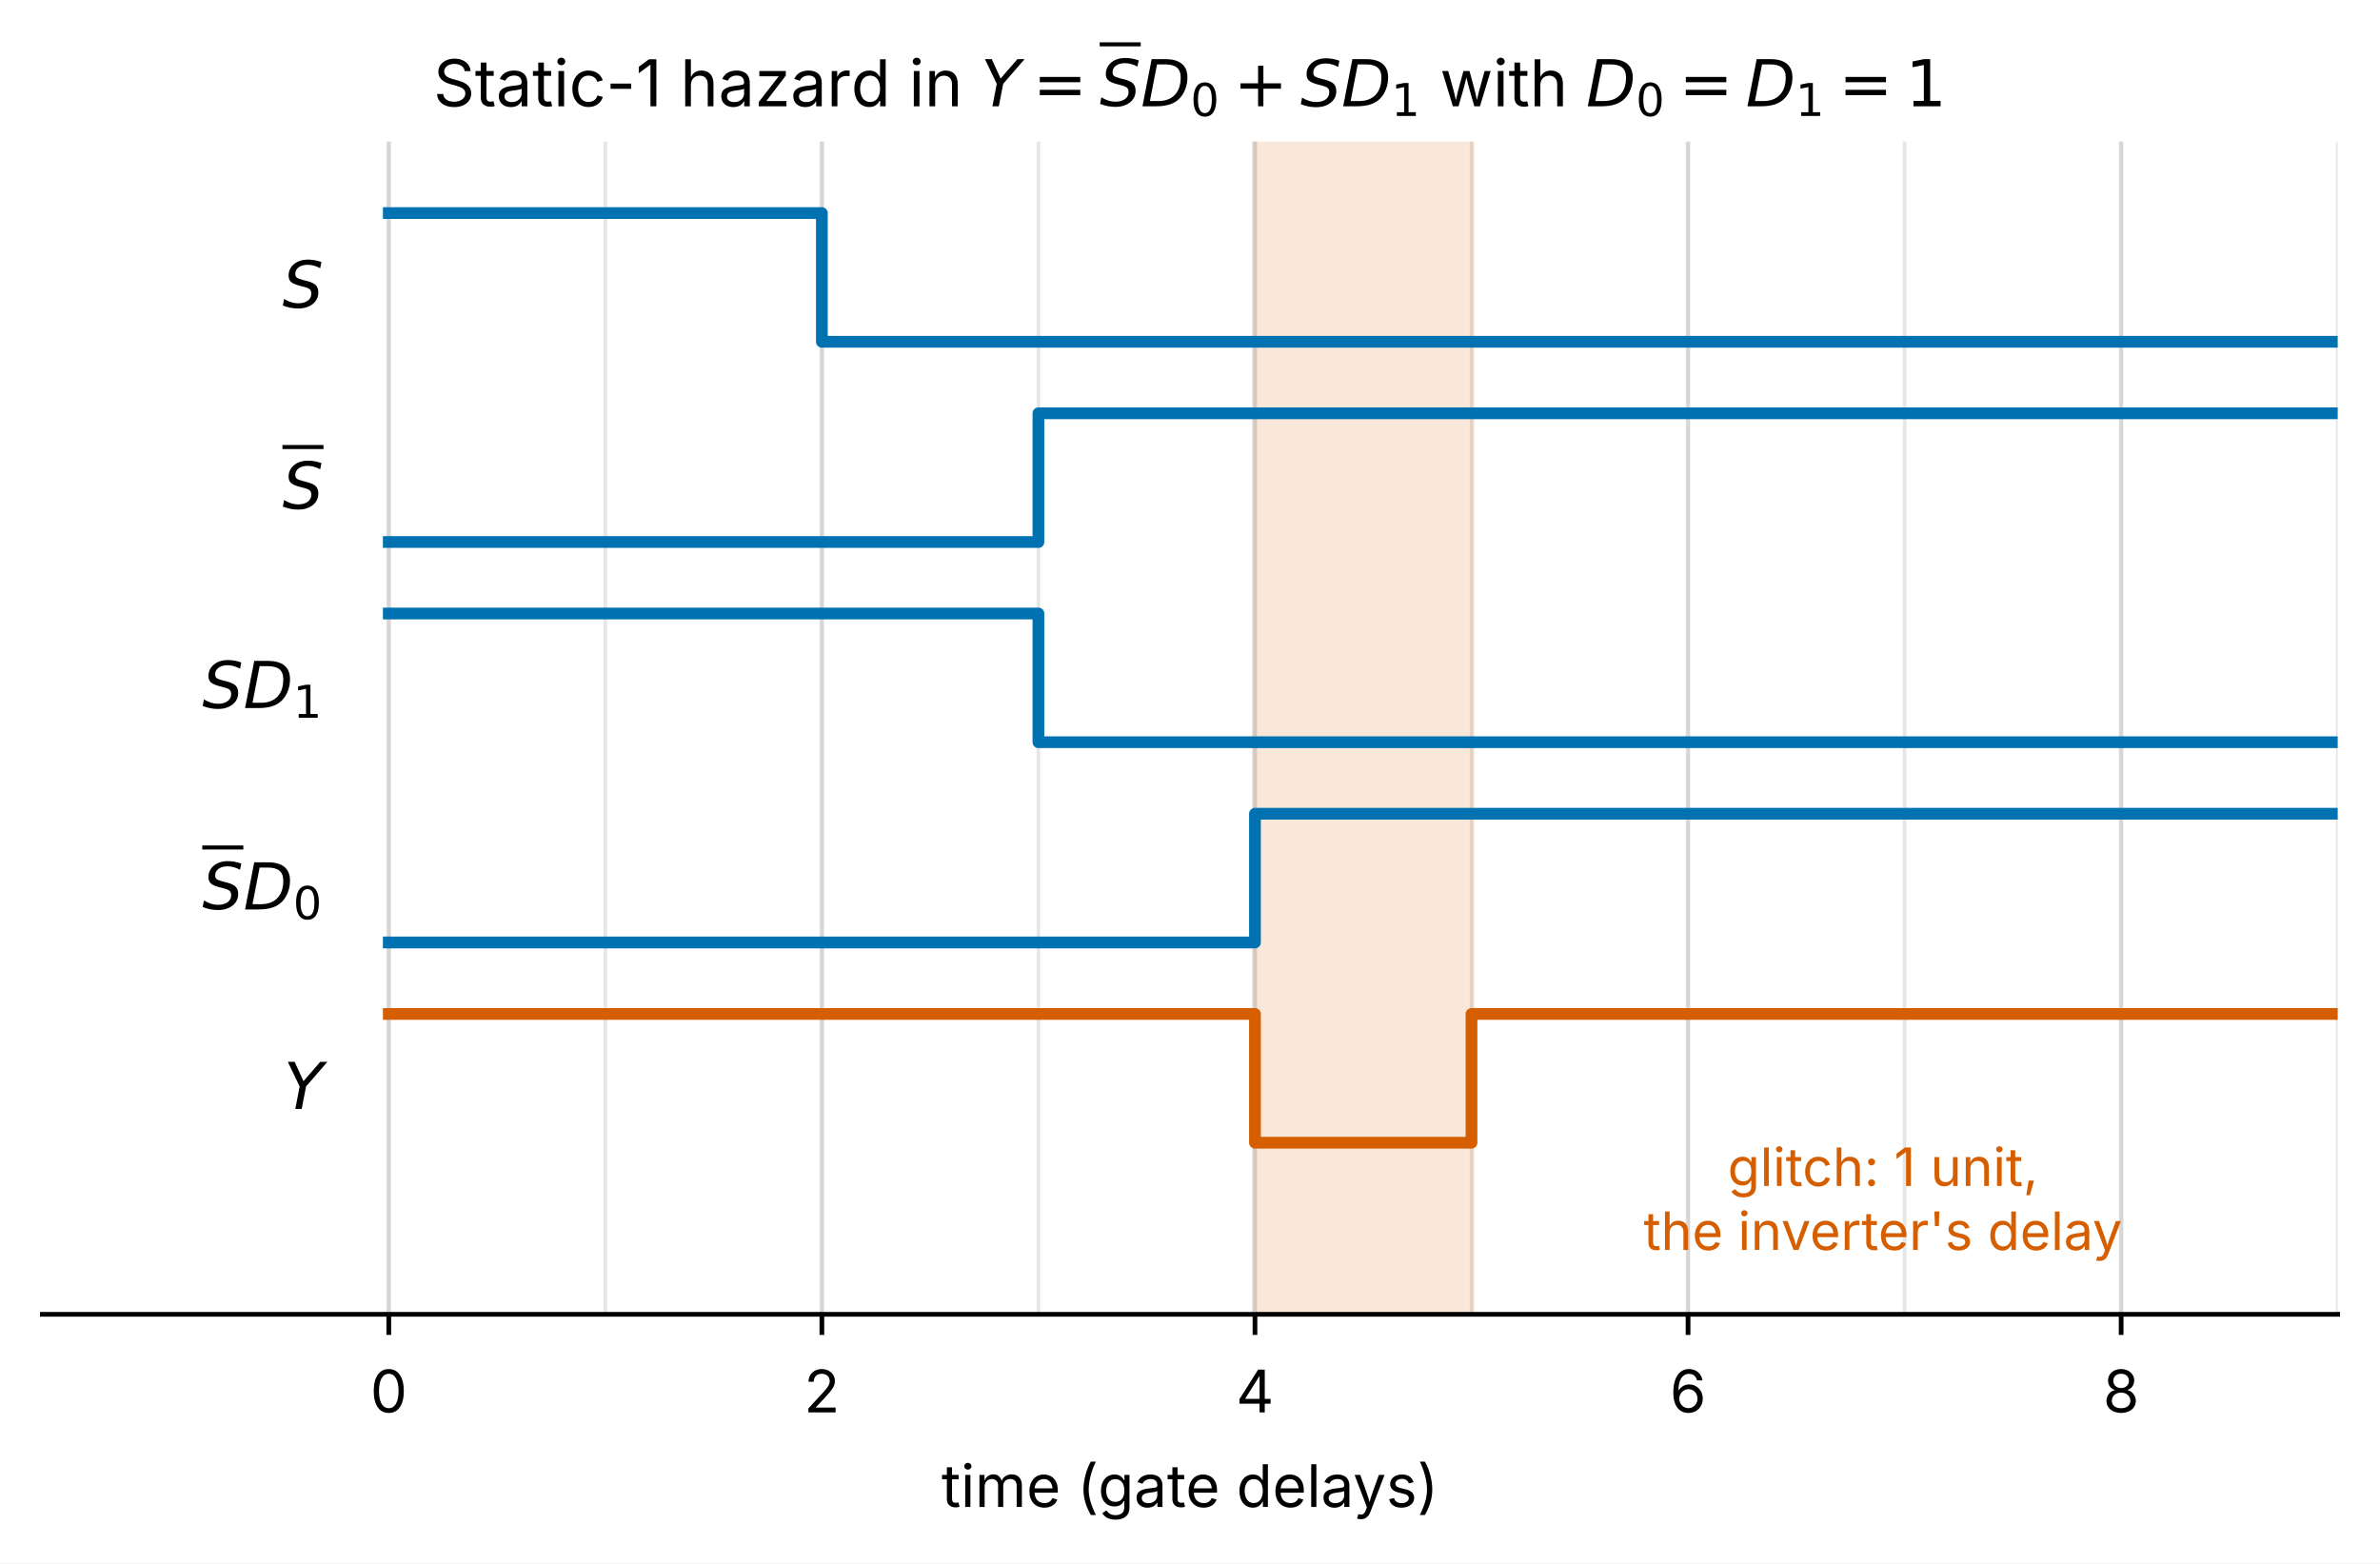
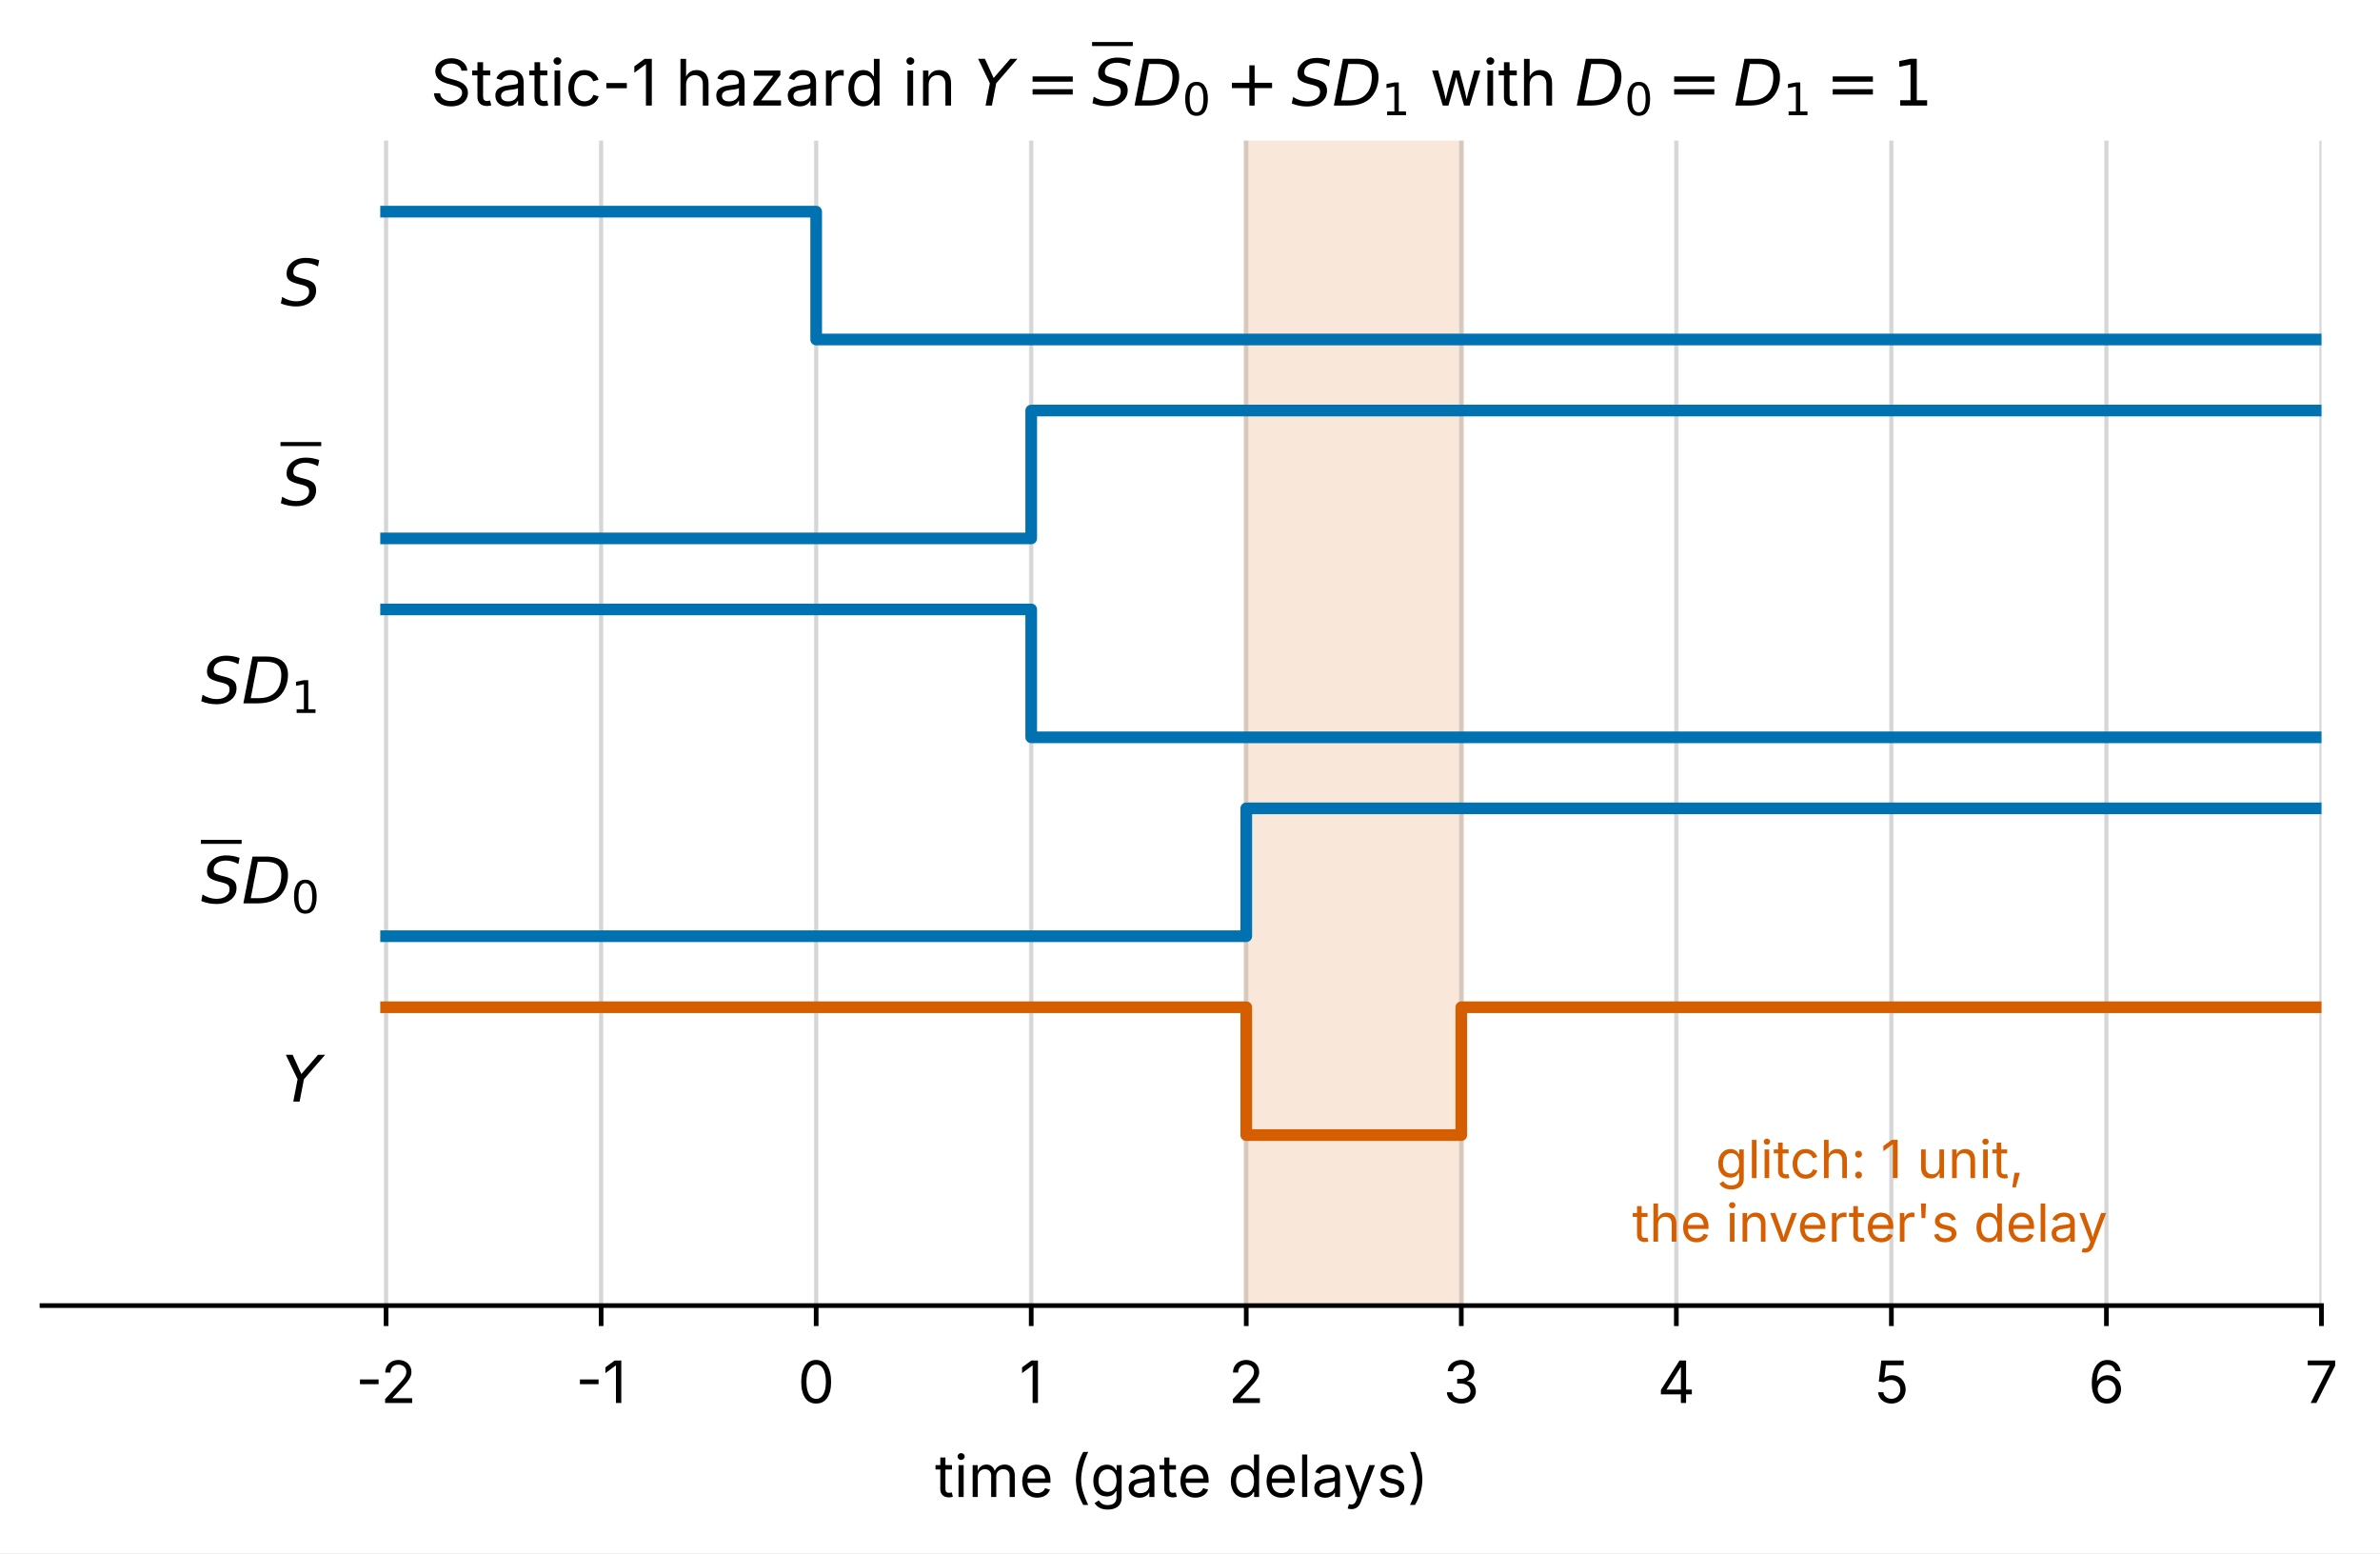
- <svg xmlns="http://www.w3.org/2000/svg" xmlns:xlink="http://www.w3.org/1999/xlink" width="405pt" height="266.073pt" viewBox="0 0 405 266.073" version="1.1">
+ <svg xmlns="http://www.w3.org/2000/svg" xmlns:xlink="http://www.w3.org/1999/xlink" width="407.83pt" height="266.073pt" viewBox="0 0 407.83 266.073" version="1.1">
  <defs>
    <style type="text/css">*{stroke-linejoin: round; stroke-linecap: butt}</style>
  </defs>
  <g id="figure_1">
    <g id="patch_1">
-       <path d="M 0 266.073  L 405 266.073  L 405 0  L 0 0  z " style="fill: #ffffff" />
+       <path d="M 0 266.073  L 407.83 266.073  L 407.83 0  L 0 0  z " style="fill: #ffffff" />
    </g>
    <g id="axes_1">
      <g id="patch_2">
        <path d="M 7.2 223.674  L 397.8 223.674  L 397.8 24.09  L 7.2 24.09  z " style="fill: #ffffff" />
      </g>
      <g id="line2d_1">
        <path d="M 66.158 223.674  L 66.158 24.09  " clip-path="url(#pa4e4ce1e16)" style="fill: none; stroke: #e6e6e6; stroke-width: 0.6; stroke-linecap: square" />
      </g>
      <g id="line2d_2">
        <path d="M 103.008 223.674  L 103.008 24.09  " clip-path="url(#pa4e4ce1e16)" style="fill: none; stroke: #e6e6e6; stroke-width: 0.6; stroke-linecap: square" />
      </g>
      <g id="line2d_3">
        <path d="M 139.857 223.674  L 139.857 24.09  " clip-path="url(#pa4e4ce1e16)" style="fill: none; stroke: #e6e6e6; stroke-width: 0.6; stroke-linecap: square" />
      </g>
      <g id="line2d_4">
        <path d="M 176.706 223.674  L 176.706 24.09  " clip-path="url(#pa4e4ce1e16)" style="fill: none; stroke: #e6e6e6; stroke-width: 0.6; stroke-linecap: square" />
      </g>
      <g id="line2d_5">
        <path d="M 213.555 223.674  L 213.555 24.09  " clip-path="url(#pa4e4ce1e16)" style="fill: none; stroke: #e6e6e6; stroke-width: 0.6; stroke-linecap: square" />
      </g>
      <g id="line2d_6">
        <path d="M 250.404 223.674  L 250.404 24.09  " clip-path="url(#pa4e4ce1e16)" style="fill: none; stroke: #e6e6e6; stroke-width: 0.6; stroke-linecap: square" />
      </g>
      <g id="line2d_7">
        <path d="M 287.253 223.674  L 287.253 24.09  " clip-path="url(#pa4e4ce1e16)" style="fill: none; stroke: #e6e6e6; stroke-width: 0.6; stroke-linecap: square" />
      </g>
      <g id="line2d_8">
        <path d="M 324.102 223.674  L 324.102 24.09  " clip-path="url(#pa4e4ce1e16)" style="fill: none; stroke: #e6e6e6; stroke-width: 0.6; stroke-linecap: square" />
      </g>
      <g id="line2d_9">
        <path d="M 360.951 223.674  L 360.951 24.09  " clip-path="url(#pa4e4ce1e16)" style="fill: none; stroke: #e6e6e6; stroke-width: 0.6; stroke-linecap: square" />
      </g>
      <g id="line2d_10">
        <path d="M 397.8 223.674  L 397.8 24.09  " clip-path="url(#pa4e4ce1e16)" style="fill: none; stroke: #e6e6e6; stroke-width: 0.6; stroke-linecap: square" />
      </g>
      <g id="patch_3">
        <path d="M 213.555 223.674  L 250.404 223.674  L 250.404 24.09  L 213.555 24.09  z " clip-path="url(#pa4e4ce1e16)" style="fill: #d55e00; opacity: 0.15; stroke: #d55e00; stroke-linejoin: miter" />
      </g>
      <g id="matplotlib.axis_1">
        <g id="xtick_1">
          <g id="line2d_11">
            <path d="M 66.158 223.674  L 66.158 24.09  " clip-path="url(#pa4e4ce1e16)" style="fill: none; stroke: #b0b0b0; stroke-opacity: 0.3; stroke-width: 0.8; stroke-linecap: square" />
          </g>
          <g id="line2d_12">
            <defs>
              <path id="m7f80b1f76c" d="M 0 0  L 0 3.5  " style="stroke: #000000; stroke-width: 0.8" />
            </defs>
            <g>
              <use xlink:href="#m7f80b1f76c" x="66.158" y="223.674" style="stroke: #000000; stroke-width: 0.8" />
            </g>
          </g>
          <g id="text_1">
-             <g transform="translate(63.0038 240.3615) scale(0.1 -0.1)">
-               <defs>
-                 <path id="Inter-Regular-53f" d="M 2019 -63  C 3059 -63 3656 809 3656 2325  C 3656 3834 3050 4719 2019 4719  C 988 4719 381 3834 381 2325  C 381 806 981 -63 2019 -63  z M 2019 456  C 1338 456 953 1144 953 2325  C 953 3509 1338 4203 2019 4203  C 2700 4203 3084 3513 3084 2325  C 3084 1144 2700 456 2019 456  z " transform="scale(0.015625)" />
-               </defs>
-               <use xlink:href="#Inter-Regular-53f" />
+             <g transform="translate(60.97802 240.3615) scale(0.1 -0.1)">
+               <defs>
+                 <path id="Inter-Regular-5c1" d="M 2494 2581  L 450 2581  L 450 2063  L 2494 2063  L 2494 2581  z " transform="scale(0.015625)" />
+                 <path id="Inter-Regular-541" d="M 481 0  L 3447 0  L 3447 522  L 1300 522  L 1300 559  L 2319 1644  C 3141 2519 3369 2916 3369 3419  C 3369 4147 2778 4719 1947 4719  C 1119 4719 494 4159 494 3334  L 1063 3334  C 1063 3859 1400 4203 1931 4203  C 2428 4203 2806 3900 2806 3413  C 2806 2984 2544 2666 2028 2106  L 481 428  L 481 0  z " transform="scale(0.015625)" />
+               </defs>
+               <use xlink:href="#Inter-Regular-5c1" />
+               <use xlink:href="#Inter-Regular-541" transform="translate(42.625 0)" />
            </g>
          </g>
        </g>
        <g id="xtick_2">
          <g id="line2d_13">
-             <path d="M 139.857 223.674  L 139.857 24.09  " clip-path="url(#pa4e4ce1e16)" style="fill: none; stroke: #b0b0b0; stroke-opacity: 0.3; stroke-width: 0.8; stroke-linecap: square" />
+             <path d="M 103.008 223.674  L 103.008 24.09  " clip-path="url(#pa4e4ce1e16)" style="fill: none; stroke: #b0b0b0; stroke-opacity: 0.3; stroke-width: 0.8; stroke-linecap: square" />
          </g>
          <g id="line2d_14">
            <g>
-               <use xlink:href="#m7f80b1f76c" x="139.857" y="223.674" style="stroke: #000000; stroke-width: 0.8" />
+               <use xlink:href="#m7f80b1f76c" x="103.008" y="223.674" style="stroke: #000000; stroke-width: 0.8" />
            </g>
          </g>
          <g id="text_2">
-             <g transform="translate(136.8074 240.3615) scale(0.1 -0.1)">
-               <defs>
-                 <path id="Inter-Regular-541" d="M 481 0  L 3447 0  L 3447 522  L 1300 522  L 1300 559  L 2319 1644  C 3141 2519 3369 2916 3369 3419  C 3369 4147 2778 4719 1947 4719  C 1119 4719 494 4159 494 3334  L 1063 3334  C 1063 3859 1400 4203 1931 4203  C 2428 4203 2806 3900 2806 3413  C 2806 2984 2544 2666 2028 2106  L 481 428  L 481 0  z " transform="scale(0.015625)" />
-               </defs>
-               <use xlink:href="#Inter-Regular-541" />
+             <g transform="translate(98.67395 240.3615) scale(0.1 -0.1)">
+               <defs>
+                 <path id="Inter-Regular-540" d="M 2041 4656  L 1313 4656  L 300 3909  L 300 3272  L 1425 4106  L 1456 4106  L 1456 0  L 2041 0  L 2041 4656  z " transform="scale(0.015625)" />
+               </defs>
+               <use xlink:href="#Inter-Regular-5c1" />
+               <use xlink:href="#Inter-Regular-540" transform="translate(46 0)" />
            </g>
          </g>
        </g>
        <g id="xtick_3">
          <g id="line2d_15">
-             <path d="M 213.555 223.674  L 213.555 24.09  " clip-path="url(#pa4e4ce1e16)" style="fill: none; stroke: #b0b0b0; stroke-opacity: 0.3; stroke-width: 0.8; stroke-linecap: square" />
+             <path d="M 139.857 223.674  L 139.857 24.09  " clip-path="url(#pa4e4ce1e16)" style="fill: none; stroke: #b0b0b0; stroke-opacity: 0.3; stroke-width: 0.8; stroke-linecap: square" />
          </g>
          <g id="line2d_16">
            <g>
-               <use xlink:href="#m7f80b1f76c" x="213.555" y="223.674" style="stroke: #000000; stroke-width: 0.8" />
+               <use xlink:href="#m7f80b1f76c" x="139.857" y="223.674" style="stroke: #000000; stroke-width: 0.8" />
            </g>
          </g>
          <g id="text_3">
-             <g transform="translate(210.325 240.3615) scale(0.1 -0.1)">
-               <defs>
-                 <path id="Inter-Regular-544" d="M 375 947  L 2566 947  L 2566 0  L 3134 0  L 3134 947  L 3766 947  L 3766 1469  L 3134 1469  L 3134 4656  L 2413 4656  L 375 1431  L 375 947  z M 2569 1469  L 1009 1469  L 1009 1506  L 2531 3913  L 2569 3913  L 2569 1469  z " transform="scale(0.015625)" />
-               </defs>
-               <use xlink:href="#Inter-Regular-544" />
+             <g transform="translate(136.7019 240.3615) scale(0.1 -0.1)">
+               <defs>
+                 <path id="Inter-Regular-53f" d="M 2019 -63  C 3059 -63 3656 809 3656 2325  C 3656 3834 3050 4719 2019 4719  C 988 4719 381 3834 381 2325  C 381 806 981 -63 2019 -63  z M 2019 456  C 1338 456 953 1144 953 2325  C 953 3509 1338 4203 2019 4203  C 2700 4203 3084 3513 3084 2325  C 3084 1144 2700 456 2019 456  z " transform="scale(0.015625)" />
+               </defs>
+               <use xlink:href="#Inter-Regular-53f" />
            </g>
          </g>
        </g>
        <g id="xtick_4">
          <g id="line2d_17">
-             <path d="M 287.253 223.674  L 287.253 24.09  " clip-path="url(#pa4e4ce1e16)" style="fill: none; stroke: #b0b0b0; stroke-opacity: 0.3; stroke-width: 0.8; stroke-linecap: square" />
+             <path d="M 176.706 223.674  L 176.706 24.09  " clip-path="url(#pa4e4ce1e16)" style="fill: none; stroke: #b0b0b0; stroke-opacity: 0.3; stroke-width: 0.8; stroke-linecap: square" />
          </g>
          <g id="line2d_18">
            <g>
-               <use xlink:href="#m7f80b1f76c" x="287.253" y="223.674" style="stroke: #000000; stroke-width: 0.8" />
+               <use xlink:href="#m7f80b1f76c" x="176.706" y="223.674" style="stroke: #000000; stroke-width: 0.8" />
            </g>
          </g>
          <g id="text_4">
-             <g transform="translate(284.152 240.3615) scale(0.1 -0.1)">
-               <defs>
-                 <path id="Inter-Regular-547" d="M 2019 -63  C 2969 -63 3588 634 3588 1503  C 3588 2403 2925 3044 2128 3044  C 1644 3044 1231 2813 981 2425  L 944 2425  C 944 3544 1375 4194 2091 4194  C 2575 4194 2866 3888 2969 3484  L 3550 3484  C 3438 4216 2872 4719 2091 4719  C 1034 4719 381 3788 381 2150  C 381 434 1241 -63 2019 -63  z M 2019 459  C 1447 459 1028 947 1028 1497  C 1028 2041 1469 2528 2034 2528  C 2597 2528 3013 2072 3013 1503  C 3013 922 2578 459 2019 459  z " transform="scale(0.015625)" />
-               </defs>
-               <use xlink:href="#Inter-Regular-547" />
+             <g transform="translate(174.6721 240.3615) scale(0.1 -0.1)">
+               <use xlink:href="#Inter-Regular-540" />
            </g>
          </g>
        </g>
        <g id="xtick_5">
          <g id="line2d_19">
+             <path d="M 213.555 223.674  L 213.555 24.09  " clip-path="url(#pa4e4ce1e16)" style="fill: none; stroke: #b0b0b0; stroke-opacity: 0.3; stroke-width: 0.8; stroke-linecap: square" />
+           </g>
+           <g id="line2d_20">
+             <g>
+               <use xlink:href="#m7f80b1f76c" x="213.555" y="223.674" style="stroke: #000000; stroke-width: 0.8" />
+             </g>
+           </g>
+           <g id="text_5">
+             <g transform="translate(210.5055 240.3615) scale(0.1 -0.1)">
+               <use xlink:href="#Inter-Regular-541" />
+             </g>
+           </g>
+         </g>
+         <g id="xtick_6">
+           <g id="line2d_21">
+             <path d="M 250.404 223.674  L 250.404 24.09  " clip-path="url(#pa4e4ce1e16)" style="fill: none; stroke: #b0b0b0; stroke-opacity: 0.3; stroke-width: 0.8; stroke-linecap: square" />
+           </g>
+           <g id="line2d_22">
+             <g>
+               <use xlink:href="#m7f80b1f76c" x="250.404" y="223.674" style="stroke: #000000; stroke-width: 0.8" />
+             </g>
+           </g>
+           <g id="text_6">
+             <g transform="translate(247.3155 240.3615) scale(0.1 -0.1)">
+               <defs>
+                 <path id="Inter-Regular-543" d="M 1984 -63  C 2897 -63 3572 503 3572 1266  C 3572 1853 3225 2284 2631 2381  L 2631 2419  C 3106 2559 3403 2944 3403 3469  C 3403 4131 2872 4719 2003 4719  C 1184 4719 516 4216 491 3484  L 1063 3484  C 1081 3938 1516 4203 1991 4203  C 2497 4203 2822 3900 2822 3438  C 2822 2956 2447 2644 1903 2644  L 1525 2644  L 1525 2128  L 1903 2128  C 2594 2128 2984 1775 2984 1272  C 2984 788 2559 459 1975 459  C 1444 459 1025 731 991 1175  L 391 1175  C 422 438 1072 -63 1984 -63  z " transform="scale(0.015625)" />
+               </defs>
+               <use xlink:href="#Inter-Regular-543" />
+             </g>
+           </g>
+         </g>
+         <g id="xtick_7">
+           <g id="line2d_23">
+             <path d="M 287.253 223.674  L 287.253 24.09  " clip-path="url(#pa4e4ce1e16)" style="fill: none; stroke: #b0b0b0; stroke-opacity: 0.3; stroke-width: 0.8; stroke-linecap: square" />
+           </g>
+           <g id="line2d_24">
+             <g>
+               <use xlink:href="#m7f80b1f76c" x="287.253" y="223.674" style="stroke: #000000; stroke-width: 0.8" />
+             </g>
+           </g>
+           <g id="text_7">
+             <g transform="translate(284.0231 240.3615) scale(0.1 -0.1)">
+               <defs>
+                 <path id="Inter-Regular-544" d="M 375 947  L 2566 947  L 2566 0  L 3134 0  L 3134 947  L 3766 947  L 3766 1469  L 3134 1469  L 3134 4656  L 2413 4656  L 375 1431  L 375 947  z M 2569 1469  L 1009 1469  L 1009 1506  L 2531 3913  L 2569 3913  L 2569 1469  z " transform="scale(0.015625)" />
+               </defs>
+               <use xlink:href="#Inter-Regular-544" />
+             </g>
+           </g>
+         </g>
+         <g id="xtick_8">
+           <g id="line2d_25">
+             <path d="M 324.102 223.674  L 324.102 24.09  " clip-path="url(#pa4e4ce1e16)" style="fill: none; stroke: #b0b0b0; stroke-opacity: 0.3; stroke-width: 0.8; stroke-linecap: square" />
+           </g>
+           <g id="line2d_26">
+             <g>
+               <use xlink:href="#m7f80b1f76c" x="324.102" y="223.674" style="stroke: #000000; stroke-width: 0.8" />
+             </g>
+           </g>
+           <g id="text_8">
+             <g transform="translate(321.062 240.3615) scale(0.1 -0.1)">
+               <defs>
+                 <path id="Inter-Regular-545" d="M 1956 -63  C 2853 -63 3509 594 3509 1488  C 3509 2388 2881 3047 2028 3047  C 1706 3047 1397 2934 1206 2775  L 1181 2775  L 1341 4134  L 3291 4134  L 3291 4656  L 841 4656  L 566 2350  L 1122 2281  C 1306 2422 1631 2525 1919 2525  C 2503 2525 2928 2078 2928 1478  C 2928 888 2519 459 1956 459  C 1488 459 1106 759 1069 1175  L 494 1175  C 525 463 1138 -63 1956 -63  z " transform="scale(0.015625)" />
+               </defs>
+               <use xlink:href="#Inter-Regular-545" />
+             </g>
+           </g>
+         </g>
+         <g id="xtick_9">
+           <g id="line2d_27">
            <path d="M 360.951 223.674  L 360.951 24.09  " clip-path="url(#pa4e4ce1e16)" style="fill: none; stroke: #b0b0b0; stroke-opacity: 0.3; stroke-width: 0.8; stroke-linecap: square" />
          </g>
-           <g id="line2d_20">
+           <g id="line2d_28">
            <g>
              <use xlink:href="#m7f80b1f76c" x="360.951" y="223.674" style="stroke: #000000; stroke-width: 0.8" />
            </g>
          </g>
-           <g id="text_5">
-             <g transform="translate(357.858 240.3615) scale(0.1 -0.1)">
-               <defs>
-                 <path id="Inter-Regular-549" d="M 1978 -63  C 2916 -63 3578 478 3578 1238  C 3578 1825 3175 2325 2669 2419  L 2669 2444  C 3109 2559 3403 2988 3403 3481  C 3403 4191 2794 4719 1978 4719  C 1150 4719 550 4191 550 3481  C 550 2988 838 2559 1291 2444  L 1291 2419  C 769 2325 381 1825 381 1238  C 381 478 1031 -63 1978 -63  z M 1978 453  C 1350 453 966 775 966 1269  C 966 1784 1391 2153 1978 2153  C 2553 2153 2984 1784 2984 1269  C 2984 775 2594 453 1978 453  z M 1978 2650  C 1475 2650 1125 2966 1125 3438  C 1125 3903 1463 4206 1978 4206  C 2484 4206 2828 3903 2828 3438  C 2828 2966 2469 2650 1978 2650  z " transform="scale(0.015625)" />
-               </defs>
-               <use xlink:href="#Inter-Regular-549" />
-             </g>
-           </g>
-         </g>
-         <g id="text_6">
+           <g id="text_9">
+             <g transform="translate(357.8502 240.3615) scale(0.1 -0.1)">
+               <defs>
+                 <path id="Inter-Regular-547" d="M 2019 -63  C 2969 -63 3588 634 3588 1503  C 3588 2403 2925 3044 2128 3044  C 1644 3044 1231 2813 981 2425  L 944 2425  C 944 3544 1375 4194 2091 4194  C 2575 4194 2866 3888 2969 3484  L 3550 3484  C 3438 4216 2872 4719 2091 4719  C 1034 4719 381 3788 381 2150  C 381 434 1241 -63 2019 -63  z M 2019 459  C 1447 459 1028 947 1028 1497  C 1028 2041 1469 2528 2034 2528  C 2597 2528 3013 2072 3013 1503  C 3013 922 2578 459 2019 459  z " transform="scale(0.015625)" />
+               </defs>
+               <use xlink:href="#Inter-Regular-547" />
+             </g>
+           </g>
+         </g>
+         <g id="xtick_10">
+           <g id="line2d_29">
+             <path d="M 397.8 223.674  L 397.8 24.09  " clip-path="url(#pa4e4ce1e16)" style="fill: none; stroke: #b0b0b0; stroke-opacity: 0.3; stroke-width: 0.8; stroke-linecap: square" />
+           </g>
+           <g id="line2d_30">
+             <g>
+               <use xlink:href="#m7f80b1f76c" x="397.8" y="223.674" style="stroke: #000000; stroke-width: 0.8" />
+             </g>
+           </g>
+           <g id="text_10">
+             <g transform="translate(394.9703 240.3615) scale(0.1 -0.1)">
+               <defs>
+                 <path id="Inter-Regular-548" d="M 625 0  L 1250 0  L 3316 4103  L 3316 4656  L 306 4656  L 306 4134  L 2694 4134  L 2694 4097  L 625 0  z " transform="scale(0.015625)" />
+               </defs>
+               <use xlink:href="#Inter-Regular-548" />
+             </g>
+           </g>
+         </g>
+         <g id="text_11">
          <g transform="translate(160.2078 256.4611) scale(0.1 -0.1)">
            <defs>
              <path id="Inter-Regular-37b" d="M 1869 3494  L 1150 3494  L 1150 4325  L 588 4325  L 588 3494  L 63 3494  L 63 3013  L 588 3013  L 588 863  C 588 291 944 -44 1547 -44  C 1691 -44 1850 -22 1966 19  L 1850 494  C 1756 475 1634 456 1563 456  C 1266 456 1150 594 1150 906  L 1150 3013  L 1869 3013  L 1869 3494  z " transform="scale(0.015625)" />
              <path id="Inter-Regular-2b2" d="M 494 0  L 1056 0  L 1056 3494  L 494 3494  L 494 0  z M 778 4066  C 994 4066 1172 4231 1172 4438  C 1172 4644 994 4809 778 4809  C 566 4809 388 4644 388 4438  C 388 4231 566 4066 778 4066  z " transform="scale(0.015625)" />
              <path id="Inter-Regular-300" d="M 494 0  L 1056 0  L 1056 2200  C 1056 2756 1428 3044 1838 3044  C 2231 3044 2522 2784 2522 2397  L 2522 0  L 3084 0  L 3084 2281  C 3084 2722 3372 3044 3844 3044  C 4219 3044 4547 2844 4547 2341  L 4547 0  L 5113 0  L 5113 2356  C 5113 3166 4619 3556 4013 3556  C 3506 3556 3078 3284 2913 2844  C 2788 3275 2481 3556 2022 3556  C 1609 3556 1216 3325 1044 2853  L 1041 3494  L 494 3494  L 494 0  z " transform="scale(0.015625)" />
              <path id="Inter-Regular-267" d="M 1963 -75  C 2678 -75 3200 284 3363 813  L 2819 963  C 2688 606 2378 425 1966 425  C 1347 425 922 825 894 1556  L 3419 1556  L 3419 1791  C 3419 3081 2638 3538 1897 3538  C 944 3538 325 2791 325 1719  C 325 644 950 -75 1963 -75  z M 897 2031  C 931 2566 1297 3038 1897 3038  C 2472 3038 2794 2625 2847 2031  L 897 2031  z " transform="scale(0.015625)" />
              <path id="Inter-Regular-6eb" transform="scale(0.015625)" />
              <path id="Inter-Regular-59f" d="M 681 1897  C 681 984 956 31 1488 -872  L 2034 -872  C 1497 238 1253 1069 1253 1897  C 1253 2809 1550 3956 2034 4941  L 1488 4941  C 1019 4169 681 2913 681 1897  z " transform="scale(0.015625)" />
              <path id="Inter-Regular-293" d="M 1909 -1381  C 2759 -1381 3431 -994 3431 -91  L 3431 3494  L 2884 3494  L 2884 2934  L 2831 2934  C 2713 3122 2488 3538 1813 3538  C 941 3538 325 2844 325 1763  C 325 666 963 56 1800 56  C 2475 56 2697 441 2816 641  L 2869 641  L 2869 -59  C 2869 -634 2466 -891 1909 -891  C 1294 -891 1075 -578 928 -375  L 472 -669  C 688 -1053 1134 -1381 1909 -1381  z M 1894 556  C 1238 556 897 1056 897 1775  C 897 2472 1228 3034 1894 3034  C 2538 3034 2875 2516 2875 1775  C 2875 1013 2528 556 1894 556  z " transform="scale(0.015625)" />
              <path id="Inter-Regular-1fc" d="M 1472 -81  C 2063 -81 2391 228 2509 475  L 2547 475  L 2547 0  L 3100 0  L 3100 2303  C 3100 3394 2259 3538 1791 3538  C 1250 3538 650 3344 381 2709  L 922 2531  C 1031 2775 1303 3044 1806 3044  C 2291 3044 2538 2794 2538 2359  L 2538 2341  C 2538 2081 2263 2100 1641 2022  C 994 1941 281 1794 281 994  C 281 306 809 -81 1472 -81  z M 1569 416  C 1150 416 847 603 847 966  C 847 1363 1206 1494 1616 1547  C 1831 1575 2444 1638 2538 1747  L 2538 1263  C 2538 834 2191 416 1569 416  z " transform="scale(0.015625)" />
              <path id="Inter-Regular-256" d="M 1803 -75  C 2469 -75 2703 347 2819 541  L 2881 541  L 2881 0  L 3425 0  L 3425 4656  L 2863 4656  L 2863 2934  L 2819 2934  C 2703 3119 2488 3538 1806 3538  C 934 3538 325 2844 325 1738  C 325 625 931 -75 1803 -75  z M 1888 428  C 1234 428 897 1009 897 1744  C 897 2469 1225 3034 1888 3034  C 2531 3034 2869 2516 2869 1744  C 2869 966 2522 428 1888 428  z " transform="scale(0.015625)" />
              <path id="Inter-Regular-2e2" d="M 1056 4656  L 494 4656  L 494 0  L 1056 0  L 1056 4656  z " transform="scale(0.015625)" />
              <path id="Inter-Regular-3e8" d="M 438 -1266  C 497 -1294 650 -1331 850 -1331  C 1344 -1331 1681 -1078 1894 -522  L 3428 3494  L 2816 3494  L 2066 1422  C 1956 1119 1875 816 1797 525  C 1716 816 1638 1116 1528 1422  L 784 3494  L 169 3494  L 1503 -19  L 1403 -309  C 1231 -809 984 -884 641 -794  L 581 -778  L 438 -1266  z " transform="scale(0.015625)" />
              <path id="Inter-Regular-369" d="M 1681 -75  C 2500 -75 3059 372 3059 984  C 3059 1463 2763 1778 2128 1928  L 1600 2053  C 1191 2150 1013 2294 1013 2553  C 1013 2844 1325 3059 1741 3059  C 2191 3059 2388 2816 2484 2566  L 2994 2697  C 2834 3188 2456 3538 1738 3538  C 994 3538 444 3119 444 2519  C 444 2028 747 1716 1381 1566  L 1963 1428  C 2306 1347 2475 1188 2475 947  C 2475 659 2163 419 1675 419  C 1256 419 972 591 872 975  L 338 847  C 463 244 963 -75 1681 -75  z " transform="scale(0.015625)" />
              <path id="Inter-Regular-5a0" d="M 300 -872  L 847 -872  C 1369 16 1653 969 1653 1897  C 1653 2909 1316 4172 847 4941  L 300 4941  C 784 3956 1081 2809 1081 1897  C 1081 1094 853 269 300 -872  z " transform="scale(0.015625)" />
            </defs>
            <use xlink:href="#Inter-Regular-37b" />
            <use xlink:href="#Inter-Regular-2b2" transform="translate(32.71875 0)" />
            <use xlink:href="#Inter-Regular-300" transform="translate(56.9375 0)" />
            <use xlink:href="#Inter-Regular-267" transform="translate(144.5312 0)" />
            <use xlink:href="#Inter-Regular-6eb" transform="translate(202.8281 0)" />
            <use xlink:href="#Inter-Regular-59f" transform="translate(230.9531 0)" />
            <use xlink:href="#Inter-Regular-293" transform="translate(266.2969 0)" />
            <use xlink:href="#Inter-Regular-1fc" transform="translate(327.625 0)" />
            <use xlink:href="#Inter-Regular-37b" transform="translate(383.7812 0)" />
            <use xlink:href="#Inter-Regular-267" transform="translate(415.5312 0)" />
            <use xlink:href="#Inter-Regular-6eb" transform="translate(473.8281 0)" />
            <use xlink:href="#Inter-Regular-256" transform="translate(501.9531 0)" />
            <use xlink:href="#Inter-Regular-267" transform="translate(563.1875 0)" />
            <use xlink:href="#Inter-Regular-2e2" transform="translate(621.4844 0)" />
            <use xlink:href="#Inter-Regular-1fc" transform="translate(645.7031 0)" />
            <use xlink:href="#Inter-Regular-3e8" transform="translate(700.3906 0)" />
            <use xlink:href="#Inter-Regular-369" transform="translate(756.5938 0)" />
            <use xlink:href="#Inter-Regular-5a0" transform="translate(809.375 0)" />
          </g>
        </g>
      </g>
      <g id="matplotlib.axis_2" />
-       <g id="line2d_21">
+       <g id="line2d_31">
        <path d="M 66.158 36.26  L 103.008 36.26  L 103.008 36.26  L 139.857 36.26  L 139.857 58.165  L 176.706 58.165  L 176.706 58.165  L 213.555 58.165  L 213.555 58.165  L 250.404 58.165  L 250.404 58.165  L 287.253 58.165  L 287.253 58.165  L 324.102 58.165  L 324.102 58.165  L 360.951 58.165  L 360.951 58.165  L 397.8 58.165  L 397.8 58.165  " clip-path="url(#pa4e4ce1e16)" style="fill: none; stroke: #0072b2; stroke-width: 2; stroke-linecap: square" />
      </g>
-       <g id="line2d_22">
+       <g id="line2d_32">
        <path d="M 66.158 92.241  L 103.008 92.241  L 103.008 92.241  L 139.857 92.241  L 139.857 92.241  L 176.706 92.241  L 176.706 70.335  L 213.555 70.335  L 213.555 70.335  L 250.404 70.335  L 250.404 70.335  L 287.253 70.335  L 287.253 70.335  L 324.102 70.335  L 324.102 70.335  L 360.951 70.335  L 360.951 70.335  L 397.8 70.335  L 397.8 70.335  " clip-path="url(#pa4e4ce1e16)" style="fill: none; stroke: #0072b2; stroke-width: 2; stroke-linecap: square" />
      </g>
-       <g id="line2d_23">
+       <g id="line2d_33">
        <path d="M 66.158 104.41  L 103.008 104.41  L 103.008 104.41  L 139.857 104.41  L 139.857 104.41  L 176.706 104.41  L 176.706 126.316  L 213.555 126.316  L 213.555 126.316  L 250.404 126.316  L 250.404 126.316  L 287.253 126.316  L 287.253 126.316  L 324.102 126.316  L 324.102 126.316  L 360.951 126.316  L 360.951 126.316  L 397.8 126.316  L 397.8 126.316  " clip-path="url(#pa4e4ce1e16)" style="fill: none; stroke: #0072b2; stroke-width: 2; stroke-linecap: square" />
      </g>
-       <g id="line2d_24">
+       <g id="line2d_34">
        <path d="M 66.158 160.391  L 103.008 160.391  L 103.008 160.391  L 139.857 160.391  L 139.857 160.391  L 176.706 160.391  L 176.706 160.391  L 213.555 160.391  L 213.555 138.486  L 250.404 138.486  L 250.404 138.486  L 287.253 138.486  L 287.253 138.486  L 324.102 138.486  L 324.102 138.486  L 360.951 138.486  L 360.951 138.486  L 397.8 138.486  L 397.8 138.486  " clip-path="url(#pa4e4ce1e16)" style="fill: none; stroke: #0072b2; stroke-width: 2; stroke-linecap: square" />
      </g>
-       <g id="line2d_25">
+       <g id="line2d_35">
        <path d="M 66.158 172.561  L 103.008 172.561  L 103.008 172.561  L 139.857 172.561  L 139.857 172.561  L 176.706 172.561  L 176.706 172.561  L 213.555 172.561  L 213.555 194.467  L 250.404 194.467  L 250.404 172.561  L 287.253 172.561  L 287.253 172.561  L 324.102 172.561  L 324.102 172.561  L 360.951 172.561  L 360.951 172.561  L 397.8 172.561  L 397.8 172.561  " clip-path="url(#pa4e4ce1e16)" style="fill: none; stroke: #d55e00; stroke-width: 2; stroke-linecap: square" />
      </g>
      <g id="patch_4">
        <path d="M 7.2 223.674  L 397.8 223.674  " style="fill: none; stroke: #000000; stroke-width: 0.8; stroke-linejoin: miter; stroke-linecap: square" />
      </g>
-       <g id="text_7">
+       <g id="text_12">
        <g transform="translate(48.06377 52.43098) scale(0.11 -0.11)">
          <defs>
            <path id="DejaVuSans-Oblique-36" d="M 3859 4513  L 3738 3897  Q 3422 4066 3111 4152  Q 2800 4238 2509 4238  Q 1944 4238 1609 3991  Q 1275 3744 1275 3334  Q 1275 3109 1398 2989  Q 1522 2869 2034 2731  L 2413 2638  Q 3053 2472 3303 2217  Q 3553 1963 3553 1503  Q 3553 797 2998 353  Q 2444 -91 1538 -91  Q 1166 -91 791 -17  Q 416 56 38 206  L 166 856  Q 513 641 861 531  Q 1209 422 1556 422  Q 2147 422 2503 684  Q 2859 947 2859 1369  Q 2859 1650 2717 1795  Q 2575 1941 2106 2059  L 1728 2156  Q 1081 2325 845 2545  Q 609 2766 609 3163  Q 609 3859 1145 4304  Q 1681 4750 2541 4750  Q 2875 4750 3203 4690  Q 3531 4631 3859 4513  z " transform="scale(0.015625)" />
          </defs>
          <use xlink:href="#DejaVuSans-Oblique-36" transform="translate(0 0.78125)" />
        </g>
      </g>
-       <g id="text_8">
+       <g id="text_13">
        <g transform="translate(48.06377 86.62317) scale(0.11 -0.11)">
          <use xlink:href="#DejaVuSans-Oblique-36" transform="translate(0 0.53125)" />
          <path d="M 0 92.75  L 0 99  L 63.477 99  L 63.477 92.75  L 0 92.75  z " />
        </g>
      </g>
-       <g id="text_9">
+       <g id="text_14">
        <g transform="translate(34.42377 120.5816) scale(0.11 -0.11)">
          <defs>
            <path id="DejaVuSans-Oblique-27" d="M 1081 4666  L 2438 4666  Q 3519 4666 4070 4208  Q 4622 3750 4622 2847  Q 4622 2250 4412 1698  Q 4203 1147 3834 769  Q 3463 381 2891 190  Q 2319 0 1538 0  L 172 0  L 1081 4666  z M 1613 4147  L 909 519  L 1734 519  Q 2794 519 3375 1128  Q 3956 1738 3956 2847  Q 3956 3519 3581 3833  Q 3206 4147 2406 4147  L 1613 4147  z " transform="scale(0.015625)" />
            <path id="DejaVuSans-14" d="M 794 531  L 1825 531  L 1825 4091  L 703 3866  L 703 4441  L 1819 4666  L 2450 4666  L 2450 531  L 3481 531  L 3481 0  L 794 0  L 794 531  z " transform="scale(0.015625)" />
          </defs>
          <use xlink:href="#DejaVuSans-Oblique-36" transform="translate(0 0.78125)" />
          <use xlink:href="#DejaVuSans-Oblique-27" transform="translate(63.47656 0.78125)" />
          <use xlink:href="#DejaVuSans-14" transform="translate(140.4785 -14.2187) scale(0.7)" />
        </g>
      </g>
-       <g id="text_10">
+       <g id="text_15">
        <g transform="translate(34.42377 154.7738) scale(0.11 -0.11)">
          <defs>
            <path id="DejaVuSans-13" d="M 2034 4250  Q 1547 4250 1301 3770  Q 1056 3291 1056 2328  Q 1056 1369 1301 889  Q 1547 409 2034 409  Q 2525 409 2770 889  Q 3016 1369 3016 2328  Q 3016 3291 2770 3770  Q 2525 4250 2034 4250  z M 2034 4750  Q 2819 4750 3233 4129  Q 3647 3509 3647 2328  Q 3647 1150 3233 529  Q 2819 -91 2034 -91  Q 1250 -91 836 529  Q 422 1150 422 2328  Q 422 3509 836 4129  Q 1250 4750 2034 4750  z " transform="scale(0.015625)" />
          </defs>
          <use xlink:href="#DejaVuSans-Oblique-36" transform="translate(0 0.53125)" />
          <use xlink:href="#DejaVuSans-Oblique-27" transform="translate(63.47656 0.03125)" />
          <use xlink:href="#DejaVuSans-13" transform="translate(140.4785 -14.9687) scale(0.7)" />
          <path d="M 0 92.75  L 0 99  L 63.477 99  L 63.477 92.75  L 0 92.75  z " />
        </g>
      </g>
-       <g id="text_11">
+       <g id="text_16">
        <g transform="translate(48.28377 188.7322) scale(0.11 -0.11)">
          <defs>
            <path id="DejaVuSans-Oblique-3c" d="M 403 4666  L 1081 4666  L 1953 2747  L 3616 4666  L 4325 4666  L 2209 2222  L 1778 0  L 1147 0  L 1575 2222  L 403 4666  z " transform="scale(0.015625)" />
          </defs>
          <use xlink:href="#DejaVuSans-Oblique-3c" transform="translate(0 0.09375)" />
        </g>
      </g>
-       <g id="text_12">
+       <g id="text_17">
        <g style="fill: #d55e00" transform="translate(293.9816 201.8316) scale(0.09 -0.09)">
          <defs>
            <path id="Inter-Regular-24b" d="M 1916 -75  C 2600 -75 3156 297 3344 919  L 2806 1072  C 2703 694 2384 428 1916 428  C 1219 428 897 1038 897 1725  C 897 2422 1219 3034 1916 3034  C 2375 3034 2688 2778 2791 2419  L 3331 2572  C 3141 3181 2591 3538 1916 3538  C 966 3538 325 2819 325 1725  C 325 647 966 -75 1916 -75  z " transform="scale(0.015625)" />
            <path id="Inter-Regular-29f" d="M 1056 2094  C 1056 2691 1434 3031 1938 3031  C 2425 3031 2725 2709 2725 2172  L 2725 0  L 3291 0  L 3291 2219  C 3291 3103 2813 3538 2106 3538  C 1650 3538 1284 3353 1056 2888  L 1056 4656  L 494 4656  L 494 0  L 1056 0  L 1056 2094  z " transform="scale(0.015625)" />
            <path id="Inter-Regular-5e3" d="M 922 -41  C 1156 -41 1344 147 1344 381  C 1344 616 1156 803 922 803  C 688 803 500 616 500 381  C 500 147 688 -41 922 -41  z M 922 2488  C 1156 2488 1344 2675 1344 2909  C 1344 3144 1156 3331 922 3331  C 688 3331 500 3144 500 2909  C 500 2675 688 2488 922 2488  z " transform="scale(0.015625)" />
-             <path id="Inter-Regular-540" d="M 2041 4656  L 1313 4656  L 300 3909  L 300 3272  L 1425 4106  L 1456 4106  L 1456 0  L 2041 0  L 2041 4656  z " transform="scale(0.015625)" />
            <path id="Inter-Regular-395" d="M 1678 -44  C 2138 -44 2519 144 2747 653  L 2747 0  L 3291 0  L 3291 3494  L 2725 3494  L 2725 1400  C 2725 803 2347 463 1847 463  C 1359 463 1056 784 1056 1322  L 1056 3494  L 494 3494  L 494 1275  C 494 391 972 -44 1678 -44  z " transform="scale(0.015625)" />
            <path id="Inter-Regular-307" d="M 1056 2094  C 1056 2691 1434 3031 1938 3031  C 2425 3031 2725 2709 2725 2172  L 2725 0  L 3288 0  L 3288 2219  C 3288 3103 2813 3538 2106 3538  C 1638 3538 1263 3341 1038 2847  L 1034 3494  L 494 3494  L 494 0  L 1056 0  L 1056 2094  z " transform="scale(0.015625)" />
            <path id="Inter-Regular-5df" d="M 400 -1122  L 831 -1122  L 1319 650  L 675 650  L 400 -1122  z " transform="scale(0.015625)" />
          </defs>
          <use xlink:href="#Inter-Regular-293" />
          <use xlink:href="#Inter-Regular-2e2" transform="translate(61.32812 0)" />
          <use xlink:href="#Inter-Regular-2b2" transform="translate(85.54688 0)" />
          <use xlink:href="#Inter-Regular-37b" transform="translate(109.7656 0)" />
          <use xlink:href="#Inter-Regular-24b" transform="translate(141.5156 0)" />
          <use xlink:href="#Inter-Regular-29f" transform="translate(198.6406 0)" />
          <use xlink:href="#Inter-Regular-5e3" transform="translate(257.7656 0)" />
          <use xlink:href="#Inter-Regular-6eb" transform="translate(286.5781 0)" />
          <use xlink:href="#Inter-Regular-540" transform="translate(314.7031 0)" />
          <use xlink:href="#Inter-Regular-6eb" transform="translate(355.375 0)" />
          <use xlink:href="#Inter-Regular-395" transform="translate(383.5 0)" />
          <use xlink:href="#Inter-Regular-307" transform="translate(442.625 0)" />
          <use xlink:href="#Inter-Regular-2b2" transform="translate(501.7031 0)" />
          <use xlink:href="#Inter-Regular-37b" transform="translate(525.9219 0)" />
          <use xlink:href="#Inter-Regular-5df" transform="translate(558.6406 0)" />
        </g>
        <g style="fill: #d55e00" transform="translate(279.6892 212.7212) scale(0.09 -0.09)">
          <defs>
            <path id="Inter-Regular-3d6" d="M 1503 0  L 2094 0  L 3428 3494  L 2813 3494  L 2069 1422  C 1959 1119 1878 813 1800 522  C 1719 813 1638 1119 1528 1422  L 784 3494  L 169 3494  L 1503 0  z " transform="scale(0.015625)" />
            <path id="Inter-Regular-356" d="M 494 0  L 1056 0  L 1056 2188  C 1056 2659 1425 3000 1928 3000  C 2078 3000 2231 2975 2266 2969  L 2266 3534  C 2200 3538 2063 3544 1981 3544  C 1566 3544 1203 3309 1075 2956  L 1038 2956  L 1038 3494  L 494 3494  L 494 0  z " transform="scale(0.015625)" />
            <path id="Inter-Regular-5ce" d="M 725 2884  L 1194 2884  L 1263 4656  L 656 4656  L 725 2884  z " transform="scale(0.015625)" />
          </defs>
          <use xlink:href="#Inter-Regular-37b" />
          <use xlink:href="#Inter-Regular-29f" transform="translate(32.71875 0)" />
          <use xlink:href="#Inter-Regular-267" transform="translate(91.84375 0)" />
          <use xlink:href="#Inter-Regular-6eb" transform="translate(150.1406 0)" />
          <use xlink:href="#Inter-Regular-2b2" transform="translate(178.2656 0)" />
          <use xlink:href="#Inter-Regular-307" transform="translate(202.4844 0)" />
          <use xlink:href="#Inter-Regular-3d6" transform="translate(260.0938 0)" />
          <use xlink:href="#Inter-Regular-267" transform="translate(314.3438 0)" />
          <use xlink:href="#Inter-Regular-356" transform="translate(372.6406 0)" />
          <use xlink:href="#Inter-Regular-37b" transform="translate(411.8438 0)" />
          <use xlink:href="#Inter-Regular-267" transform="translate(443.5938 0)" />
          <use xlink:href="#Inter-Regular-356" transform="translate(501.8906 0)" />
          <use xlink:href="#Inter-Regular-5ce" transform="translate(539.5312 0)" />
          <use xlink:href="#Inter-Regular-369" transform="translate(569.5156 0)" />
          <use xlink:href="#Inter-Regular-6eb" transform="translate(622.2969 0)" />
          <use xlink:href="#Inter-Regular-256" transform="translate(650.4219 0)" />
          <use xlink:href="#Inter-Regular-267" transform="translate(711.6562 0)" />
          <use xlink:href="#Inter-Regular-2e2" transform="translate(769.9531 0)" />
          <use xlink:href="#Inter-Regular-1fc" transform="translate(794.1719 0)" />
          <use xlink:href="#Inter-Regular-3e8" transform="translate(848.8594 0)" />
        </g>
      </g>
-       <g id="text_13">
+       <g id="text_18">
        <g transform="translate(73.745 18.09) scale(0.11 -0.11)">
          <defs>
            <path id="Inter-Regular-18e" d="M 2053 -81  C 3128 -81 3744 506 3744 1269  C 3744 2138 2925 2419 2425 2556  L 1959 2684  C 1619 2778 1072 2950 1072 3438  C 1072 3875 1472 4194 2075 4194  C 2628 4194 3047 3934 3100 3481  L 3681 3481  C 3653 4184 3013 4719 2094 4719  C 1194 4719 494 4197 494 3409  C 494 2791 931 2406 1681 2194  L 2244 2034  C 2741 1894 3166 1728 3166 1278  C 3166 781 2684 450 2053 450  C 1506 450 1019 691 972 1219  L 363 1219  C 416 438 1044 -81 2053 -81  z " transform="scale(0.015625)" />
            <path id="Inter-Regular-5b5" d="M 2494 2247  L 450 2247  L 450 1728  L 2494 1728  L 2494 2247  z " transform="scale(0.015625)" />
            <path id="Inter-Regular-400" d="M 394 0  L 3141 0  L 3141 522  L 1175 522  L 1175 556  L 3078 3047  L 3078 3494  L 456 3494  L 456 2972  L 2353 2972  L 2353 2938  L 394 419  L 394 0  z " transform="scale(0.015625)" />
            <path id="DejaVuSans-20" d="M 678 2906  L 4684 2906  L 4684 2381  L 678 2381  L 678 2906  z M 678 1631  L 4684 1631  L 4684 1100  L 678 1100  L 678 1631  z " transform="scale(0.015625)" />
            <path id="DejaVuSans-e" d="M 2944 4013  L 2944 2272  L 4684 2272  L 4684 1741  L 2944 1741  L 2944 0  L 2419 0  L 2419 1741  L 678 1741  L 678 2272  L 2419 2272  L 2419 4013  L 2944 4013  z " transform="scale(0.015625)" />
            <path id="Inter-Regular-3da" d="M 1278 0  L 1838 0  L 2291 1581  C 2403 1972 2513 2409 2619 2853  C 2725 2406 2831 1981 2947 1581  L 3400 0  L 3959 0  L 5019 3494  L 4422 3494  L 3997 1969  C 3891 1588 3775 1147 3659 613  C 3550 1153 3438 1597 3338 1969  L 2925 3494  L 2325 3494  L 1906 1969  C 1800 1581 1688 1134 1575 603  C 1459 1159 1341 1603 1241 1969  L 816 3494  L 219 3494  L 1278 0  z " transform="scale(0.015625)" />
          </defs>
          <use xlink:href="#Inter-Regular-18e" transform="translate(0 0.03125)" />
          <use xlink:href="#Inter-Regular-37b" transform="translate(64.16016 0.03125)" />
          <use xlink:href="#Inter-Regular-1fc" transform="translate(96.875 0.03125)" />
          <use xlink:href="#Inter-Regular-37b" transform="translate(153.0273 0.03125)" />
          <use xlink:href="#Inter-Regular-2b2" transform="translate(185.7422 0.03125)" />
          <use xlink:href="#Inter-Regular-24b" transform="translate(209.9609 0.03125)" />
          <use xlink:href="#Inter-Regular-5b5" transform="translate(267.0898 0.03125)" />
          <use xlink:href="#Inter-Regular-540" transform="translate(313.0859 0.03125)" />
          <use xlink:href="#Inter-Regular-6eb" transform="translate(353.7598 0.03125)" />
          <use xlink:href="#Inter-Regular-29f" transform="translate(381.8848 0.03125)" />
          <use xlink:href="#Inter-Regular-1fc" transform="translate(441.0156 0.03125)" />
          <use xlink:href="#Inter-Regular-400" transform="translate(497.168 0.03125)" />
          <use xlink:href="#Inter-Regular-1fc" transform="translate(552.3926 0.03125)" />
          <use xlink:href="#Inter-Regular-356" transform="translate(608.5449 0.03125)" />
          <use xlink:href="#Inter-Regular-256" transform="translate(646.1914 0.03125)" />
          <use xlink:href="#Inter-Regular-6eb" transform="translate(707.4219 0.03125)" />
          <use xlink:href="#Inter-Regular-2b2" transform="translate(735.5469 0.03125)" />
          <use xlink:href="#Inter-Regular-307" transform="translate(759.7656 0.03125)" />
          <use xlink:href="#Inter-Regular-6eb" transform="translate(818.8477 0.03125)" />
          <use xlink:href="#DejaVuSans-Oblique-3c" transform="translate(846.9727 0.03125)" />
          <use xlink:href="#DejaVuSans-20" transform="translate(927.5391 0.03125)" />
          <use xlink:href="#DejaVuSans-Oblique-36" transform="translate(1030.811 0.53125)" />
          <use xlink:href="#DejaVuSans-Oblique-27" transform="translate(1094.287 0.03125)" />
          <use xlink:href="#DejaVuSans-13" transform="translate(1171.289 -14.9687) scale(0.7)" />
          <use xlink:href="#DejaVuSans-e" transform="translate(1238.042 0.03125)" />
          <use xlink:href="#DejaVuSans-Oblique-36" transform="translate(1341.313 0.03125)" />
          <use xlink:href="#DejaVuSans-Oblique-27" transform="translate(1404.79 0.03125)" />
          <use xlink:href="#DejaVuSans-14" transform="translate(1481.792 -14.9687) scale(0.7)" />
          <use xlink:href="#Inter-Regular-6eb" transform="translate(1529.062 0.03125)" />
          <use xlink:href="#Inter-Regular-3da" transform="translate(1557.188 0.03125)" />
          <use xlink:href="#Inter-Regular-2b2" transform="translate(1639.023 0.03125)" />
          <use xlink:href="#Inter-Regular-37b" transform="translate(1663.242 0.03125)" />
          <use xlink:href="#Inter-Regular-29f" transform="translate(1695.957 0.03125)" />
          <use xlink:href="#Inter-Regular-6eb" transform="translate(1755.088 0.03125)" />
          <use xlink:href="#DejaVuSans-Oblique-27" transform="translate(1783.213 0.03125)" />
          <use xlink:href="#DejaVuSans-13" transform="translate(1860.215 -14.9687) scale(0.7)" />
          <use xlink:href="#DejaVuSans-20" transform="translate(1926.968 0.03125)" />
          <use xlink:href="#DejaVuSans-Oblique-27" transform="translate(2030.239 0.03125)" />
          <use xlink:href="#DejaVuSans-14" transform="translate(2107.241 -14.9687) scale(0.7)" />
          <use xlink:href="#DejaVuSans-20" transform="translate(2173.994 0.03125)" />
          <use xlink:href="#DejaVuSans-14" transform="translate(2277.266 0.03125)" />
          <path d="M 1030.811 92.75  L 1030.811 99  L 1094.287 99  L 1094.287 92.75  L 1030.811 92.75  z " />
        </g>
      </g>
    </g>
  </g>
  <defs>
    <clipPath id="pa4e4ce1e16">
      <rect x="7.2" y="24.09" width="390.6" height="199.584" />
    </clipPath>
  </defs>
</svg>
